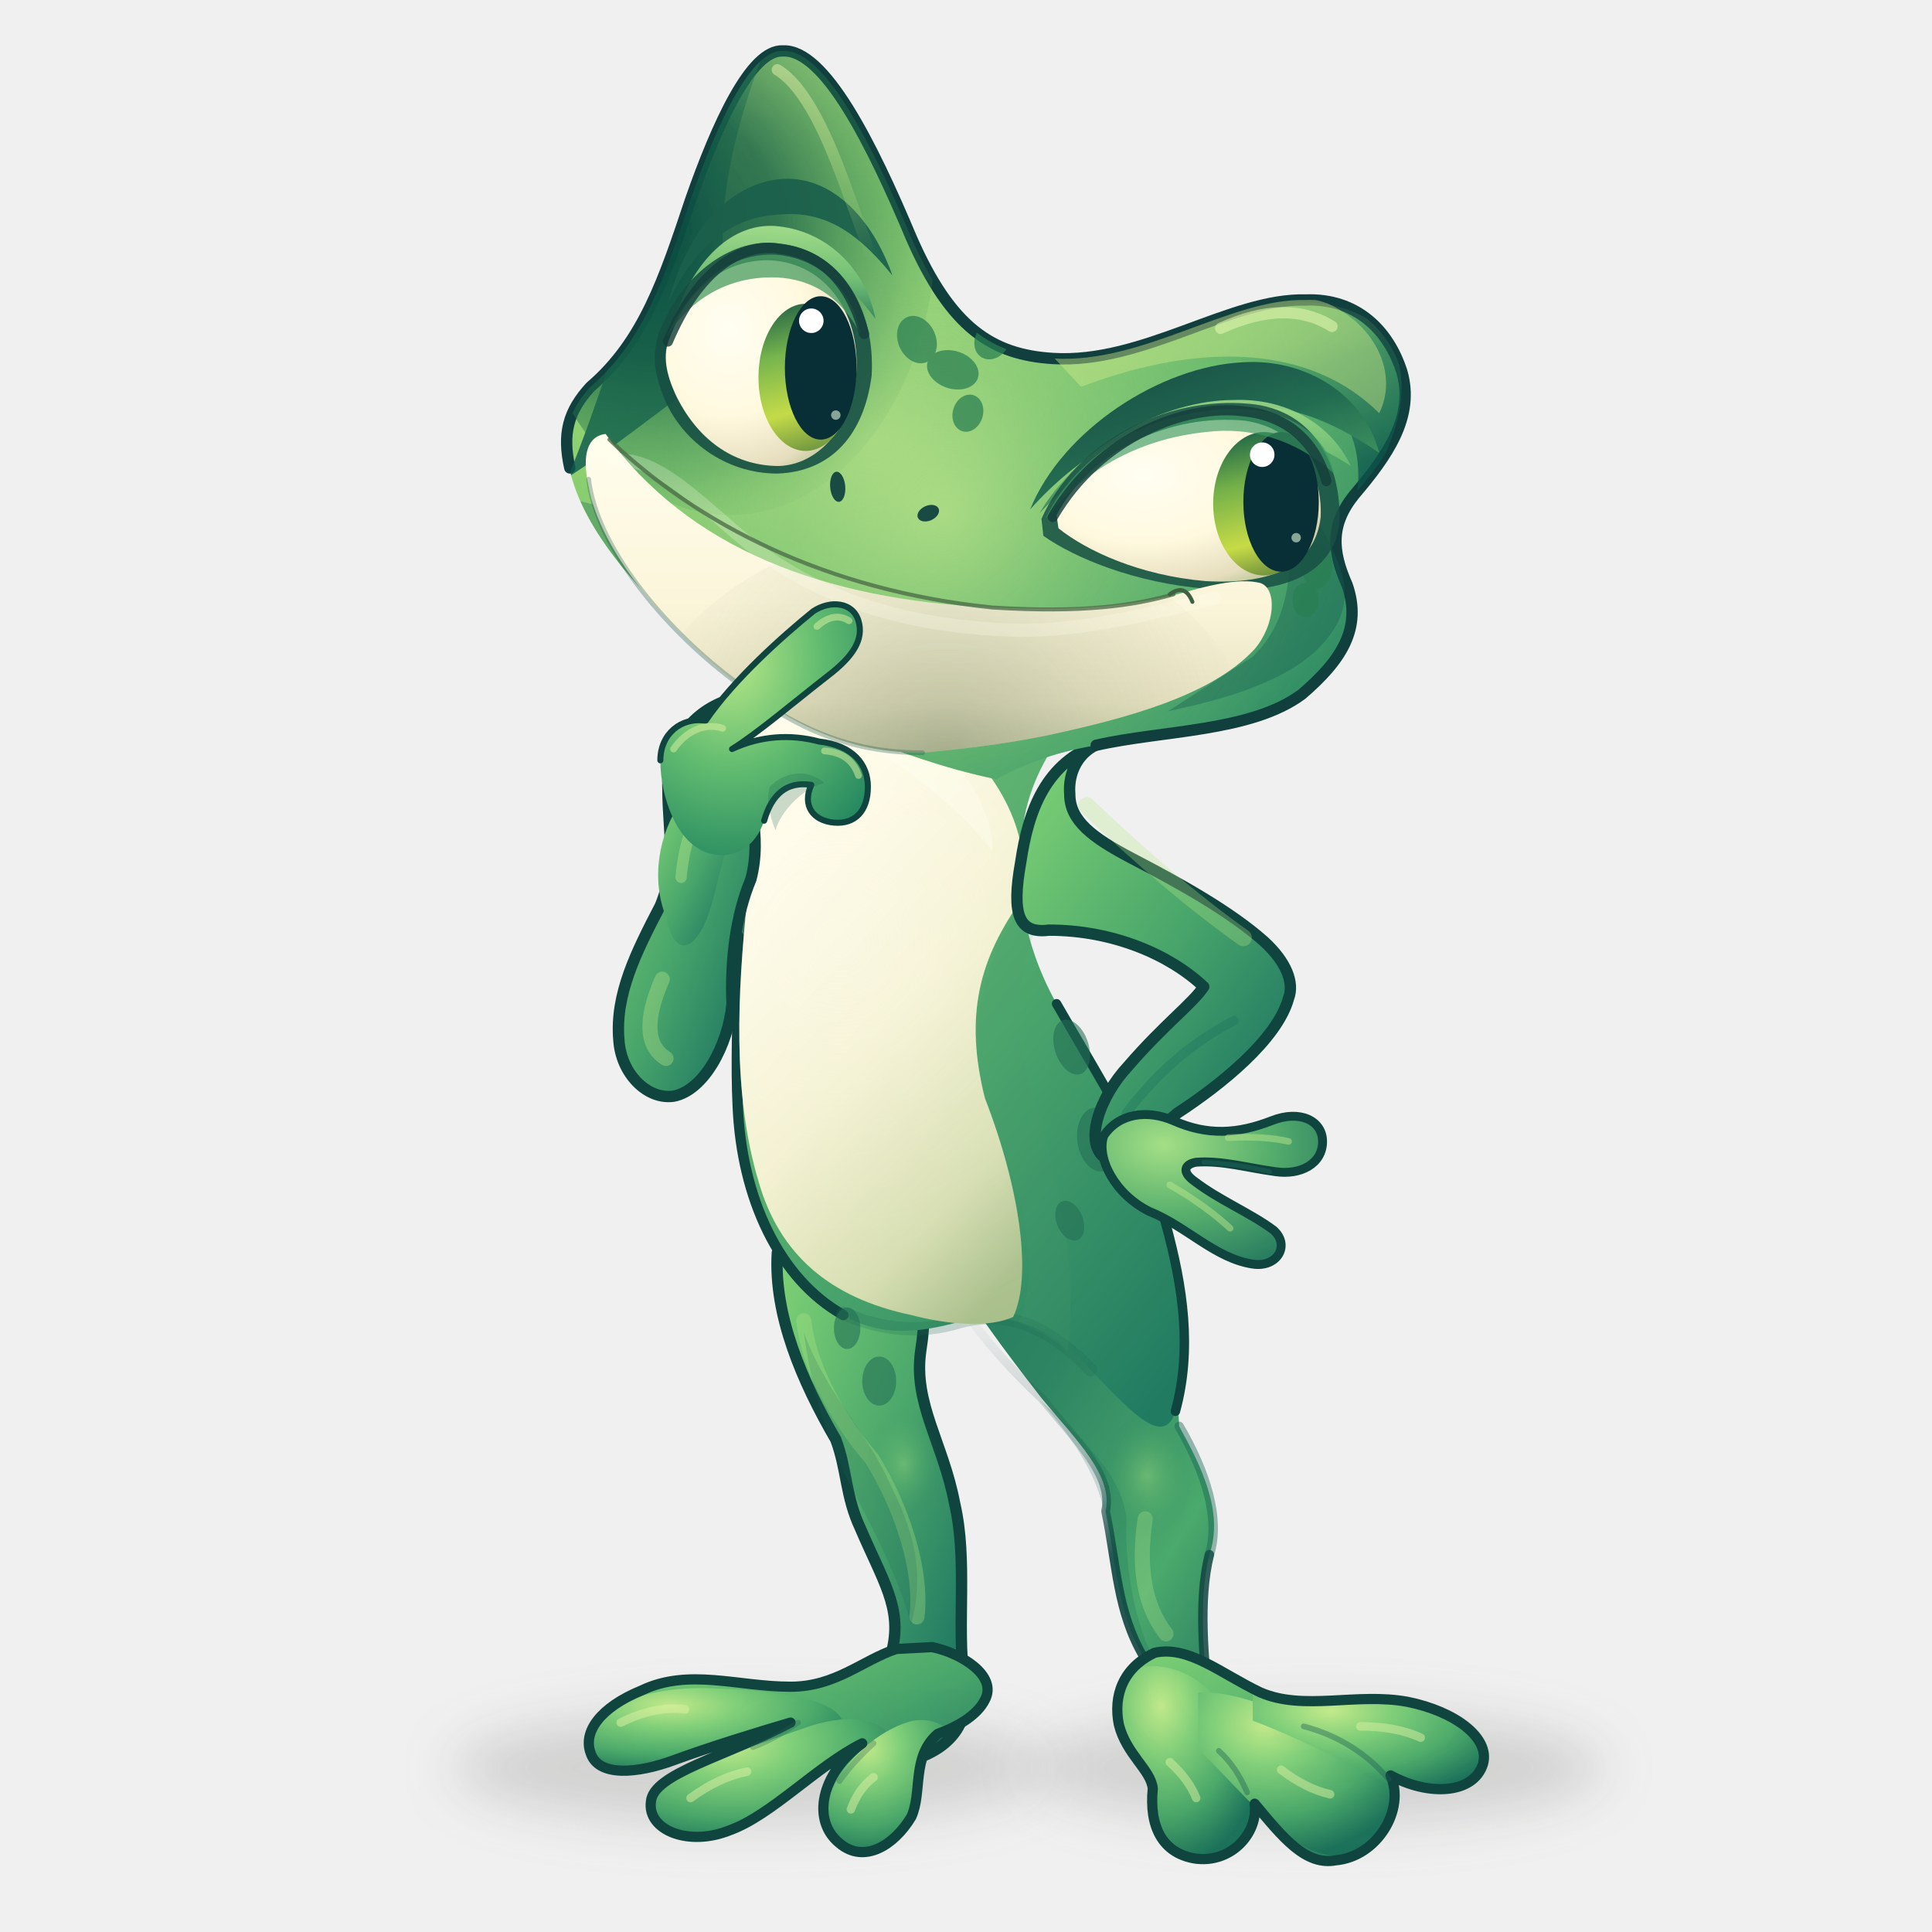
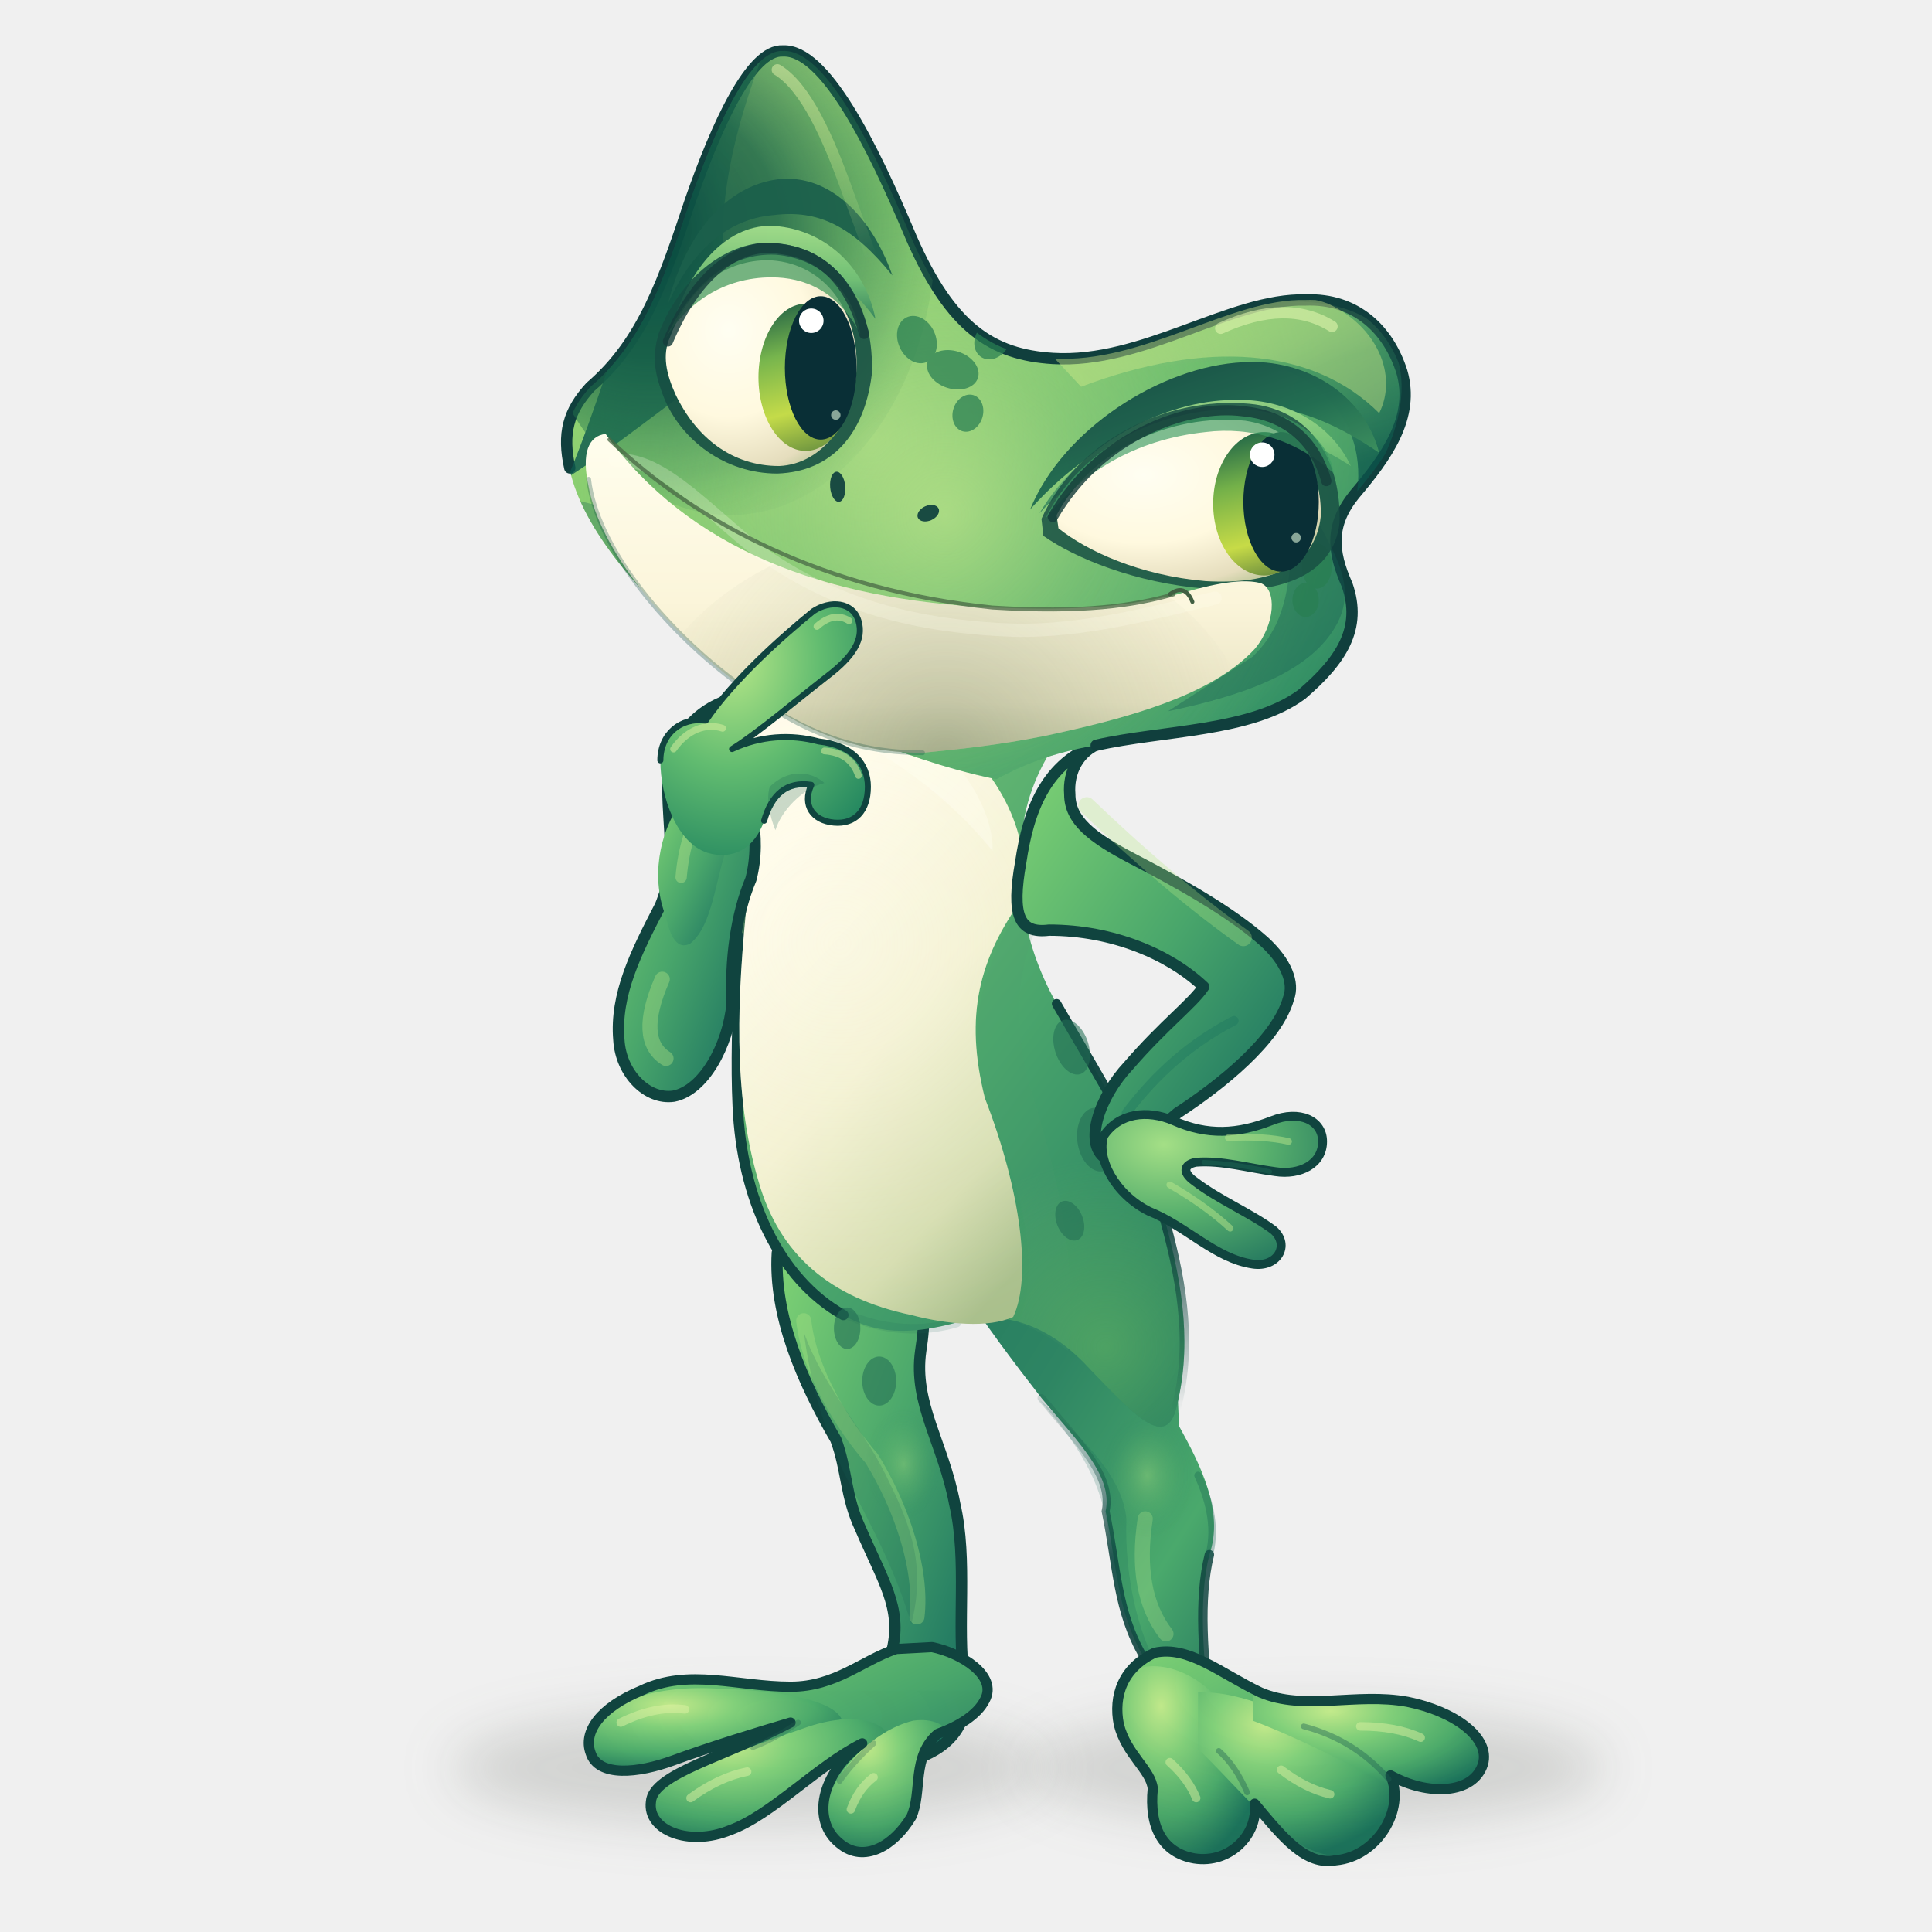
<svg xmlns="http://www.w3.org/2000/svg" viewBox="0 0 1024 1024" role="img" aria-labelledby="premium-title premium-desc">
  <defs>
    <linearGradient id="head-fill" x1=".13" y1=".06" x2=".84" y2=".95">
      <stop stop-color="#c9ed8a" />
      <stop offset=".24" stop-color="#91d36f" />
      <stop offset=".64" stop-color="#5eb56b" />
      <stop offset="1" stop-color="#258d67" />
    </linearGradient>
    <linearGradient id="torso-fill" x1=".14" y1="0" x2=".9" y2="1">
      <stop stop-color="#7dc778" />
      <stop offset=".54" stop-color="#4aa56c" />
      <stop offset="1" stop-color="#217b61" />
    </linearGradient>
    <linearGradient id="limb-fill" x1="0" y1="0" x2=".94" y2="1">
      <stop stop-color="#82d575" />
      <stop offset=".53" stop-color="#49a66b" />
      <stop offset="1" stop-color="#176d60" />
    </linearGradient>
    <linearGradient id="right-leg-fill" x1=".1" y1="0" x2=".9" y2="1">
      <stop stop-color="#277e60" />
      <stop offset=".28" stop-color="#2e8563" />
      <stop offset=".72" stop-color="#4aa96c" />
      <stop offset="1" stop-color="#277a60" />
    </linearGradient>
    <linearGradient id="right-inner-contour" gradientUnits="userSpaceOnUse" x1="0" y1="690" x2="0" y2="825">
      <stop stop-color="#10443f" stop-opacity="0" />
      <stop offset=".58" stop-color="#10443f" stop-opacity=".22" />
      <stop offset="1" stop-color="#10443f" stop-opacity=".9" />
    </linearGradient>
+     <linearGradient id="body-right-contour" gradientUnits="userSpaceOnUse" x1="0" y1="535" x2="0" y2="748">
+       <stop stop-color="#10443f" />
+       <stop offset=".55" stop-color="#10443f" stop-opacity=".9" />
+       <stop offset=".78" stop-color="#10443f" stop-opacity=".4" />
+       <stop offset="1" stop-color="#10443f" stop-opacity="0" />
+     </linearGradient>
+     <radialGradient id="right-hip-light" gradientUnits="userSpaceOnUse" cx="586" cy="714" r="100">
+       <stop stop-color="#70bf63" stop-opacity=".5" />
+       <stop offset=".55" stop-color="#6ab862" stop-opacity=".26" />
+       <stop offset="1" stop-color="#6ab862" stop-opacity="0" />
+     </radialGradient>
    <linearGradient id="cream-fill" gradientUnits="userSpaceOnUse" x1="0" y1="238" x2="0" y2="410">
      <stop stop-color="#fffdec" />
      <stop offset=".47" stop-color="#fbf5da" />
      <stop offset=".78" stop-color="#e9e4c4" />
      <stop offset="1" stop-color="#bec39e" />
    </linearGradient>
    <linearGradient id="belly-fill" gradientUnits="userSpaceOnUse" x1="392" y1="472" x2="571" y2="640">
      <stop stop-color="#fffbe9" />
      <stop offset=".45" stop-color="#f2f0cf" />
      <stop offset=".79" stop-color="#d4dcae" />
      <stop offset="1" stop-color="#a9bf8b" />
    </linearGradient>
    <radialGradient id="eye-fill" cx=".33" cy=".34" r=".84">
      <stop stop-color="#fffef2" />
      <stop offset=".5" stop-color="#fff9df" />
      <stop offset=".82" stop-color="#e5ddbd" />
      <stop offset="1" stop-color="#a8bc86" />
    </radialGradient>
    <linearGradient id="iris-left-fill" gradientUnits="userSpaceOnUse" x1="420" y1="160" x2="440" y2="236">
      <stop stop-color="#286746" />
      <stop offset=".33" stop-color="#77b54d" />
      <stop offset=".72" stop-color="#c4db49" />
      <stop offset="1" stop-color="#739940" />
    </linearGradient>
    <linearGradient id="iris-right-fill" gradientUnits="userSpaceOnUse" x1="661" y1="229" x2="680" y2="303">
      <stop stop-color="#236848" />
      <stop offset=".34" stop-color="#73b049" />
      <stop offset=".76" stop-color="#c7db47" />
      <stop offset="1" stop-color="#72933f" />
    </linearGradient>
    <linearGradient id="lid-volume" x1="0" y1="0" x2="0" y2="1">
      <stop stop-color="#a5df8b" />
      <stop offset=".54" stop-color="#70bf75" />
      <stop offset="1" stop-color="#2a7959" />
    </linearGradient>
    <radialGradient id="head-relief" gradientUnits="userSpaceOnUse" cx="462" cy="233" r="328">
      <stop stop-color="#d4ee99" stop-opacity=".45" />
      <stop offset=".57" stop-color="#84c873" stop-opacity=".13" />
      <stop offset="1" stop-color="#115d52" stop-opacity=".55" />
    </radialGradient>
    <linearGradient id="left-crest-volume" gradientUnits="userSpaceOnUse" x1="352" y1="104" x2="459" y2="96">
      <stop stop-color="#0e594e" stop-opacity=".81" />
      <stop offset=".45" stop-color="#267d5e" stop-opacity=".46" />
      <stop offset="1" stop-color="#bde88b" stop-opacity="0" />
    </linearGradient>
    <linearGradient id="right-crest-volume" gradientUnits="userSpaceOnUse" x1="706" y1="251" x2="673" y2="157">
      <stop stop-color="#0b564c" stop-opacity=".72" />
      <stop offset=".56" stop-color="#2a7959" stop-opacity=".34" />
      <stop offset="1" stop-color="#bde88b" stop-opacity="0" />
    </linearGradient>
    <radialGradient id="hand-relief" gradientUnits="userSpaceOnUse" cx="393" cy="390" r="89">
      <stop stop-color="#c7ed93" stop-opacity=".63" />
      <stop offset=".54" stop-color="#7fd27d" stop-opacity=".12" />
      <stop offset="1" stop-color="#0f6a55" stop-opacity=".47" />
    </radialGradient>
    <radialGradient id="left-hand-fill" cx=".34" cy=".22" r=".9">
      <stop stop-color="#b8e888" />
      <stop offset=".48" stop-color="#62bc70" />
      <stop offset="1" stop-color="#20845f" />
    </radialGradient>
    <radialGradient id="left-finger-fill" cx=".27" cy=".22" r=".88">
      <stop stop-color="#c9ed98" />
      <stop offset=".53" stop-color="#63bc70" />
      <stop offset="1" stop-color="#1a795e" />
    </radialGradient>
    <radialGradient id="right-hand-fill" cx=".28" cy=".2" r=".9">
      <stop stop-color="#a4df86" />
      <stop offset=".52" stop-color="#58b06d" />
      <stop offset="1" stop-color="#277b60" />
    </radialGradient>
    <radialGradient id="toe-fill" cx=".33" cy=".2" r=".82">
      <stop stop-color="#c4eb8b" />
      <stop offset=".31" stop-color="#83d17a" />
      <stop offset=".68" stop-color="#4dac6b" />
      <stop offset="1" stop-color="#1d755c" />
    </radialGradient>
    <radialGradient id="toe-shadow" cx=".48" cy=".15" r=".9">
      <stop stop-color="#0f6154" stop-opacity="0" />
      <stop offset=".52" stop-color="#175c50" stop-opacity=".08" />
      <stop offset="1" stop-color="#0c483f" stop-opacity=".42" />
    </radialGradient>
    <radialGradient id="knee-relief">
      <stop stop-color="#a8df80" stop-opacity=".65" />
      <stop offset=".55" stop-color="#74bf6e" stop-opacity=".23" />
      <stop offset="1" stop-color="#1e755d" stop-opacity="0" />
    </radialGradient>
    <radialGradient id="belly-light" gradientUnits="userSpaceOnUse" cx="445" cy="500" r="224">
      <stop stop-color="#fffef1" stop-opacity=".86" />
      <stop offset=".42" stop-color="#fffef1" stop-opacity=".4" />
      <stop offset="1" stop-color="#fffef1" stop-opacity="0" />
    </radialGradient>
    <radialGradient id="crest-left-mass" gradientUnits="userSpaceOnUse" cx="344" cy="121" r="176">
      <stop stop-color="#06483f" stop-opacity=".91" />
      <stop offset=".39" stop-color="#155d46" stop-opacity=".82" />
      <stop offset=".75" stop-color="#2c8151" stop-opacity=".32" />
      <stop offset="1" stop-color="#7abe69" stop-opacity="0" />
    </radialGradient>
    <linearGradient id="crest-left-rim" gradientUnits="userSpaceOnUse" x1="410" y1="37" x2="461" y2="137">
      <stop stop-color="#f0f7b0" stop-opacity=".55" />
      <stop offset=".44" stop-color="#cde98f" stop-opacity=".47" />
      <stop offset="1" stop-color="#c4e98d" stop-opacity="0" />
    </linearGradient>
    <radialGradient id="snout-volume" gradientUnits="userSpaceOnUse" cx="501" cy="273" r="198">
      <stop stop-color="#d3ef91" stop-opacity=".47" />
      <stop offset=".42" stop-color="#a6d77e" stop-opacity=".28" />
      <stop offset="1" stop-color="#a6d77e" stop-opacity="0" />
    </radialGradient>
    <linearGradient id="right-brow-depth" gradientUnits="userSpaceOnUse" x1="625" y1="187" x2="653" y2="269">
      <stop stop-color="#174e46" />
      <stop offset=".55" stop-color="#216b50" />
      <stop offset="1" stop-color="#3f9360" />
    </linearGradient>
    <radialGradient id="jaw-chin-volume" gradientUnits="userSpaceOnUse" cx="501" cy="399" r="164">
      <stop stop-color="#586b4e" stop-opacity=".32" />
      <stop offset=".58" stop-color="#788964" stop-opacity=".13" />
      <stop offset="1" stop-color="#788964" stop-opacity="0" />
    </radialGradient>
    <clipPath id="jaw-prototype-clip">
      <use href="#premium-jaw" />
    </clipPath>
    <filter id="ground-soft" x="-30%" y="-150%" width="160%" height="400%">
      <feGaussianBlur stdDeviation="14" />
    </filter>
    <path id="head-outline" d="M313 205 C341 181 352 148 366 106 C380 66 398 26 415 27 C437 26 462 76 483 126 C504 174 526 188 558 190 C606 193 652 158 692 159 C719 158 736 175 743 197 C750 221 735 242 718 262 C705 278 706 292 714 310 C722 333 711 350 690 368 C670 383 622 388 581 395 C557 399 541 406 528 413 C499 407 476 398 454 390 C426 379 397 366 374 345 C340 316 309 281 302 249 C298 230 301 218 313 205Z" />
    <clipPath id="head-clip">
      <use href="#head-outline" />
    </clipPath>
    <clipPath id="foot-left-clip">
      <path d="M475 875 C457 881 443 895 419 895 C391 895 365 885 340 897 C318 906 309 919 313 930 C317 943 338 941 357 934 C376 927 402 919 419 914 C385 932 346 941 345 956 C343 971 365 980 387 971 C409 963 433 937 457 925 C435 941 430 966 445 978 C458 989 474 979 483 964 C489 951 483 932 497 920 C508 916 518 910 522 902 C529 889 509 877 494 874Z" />
    </clipPath>
    <clipPath id="foot-right-clip">
      <path d="M611 877 C594 885 589 900 592 915 C596 931 609 939 610 949 C608 969 615 983 632 986 C651 989 666 973 664 957 C679 975 691 990 707 987 C729 985 744 960 736 942 C756 953 780 952 785 936 C789 922 770 908 745 903 C718 898 690 908 667 898 C646 888 629 873 611 877Z" />
    </clipPath>
  </defs>
  <g id="ground-shadow" aria-hidden="true">
    <ellipse cx="397" cy="937" rx="158" ry="30" fill="#4b5147" opacity=".19" filter="url(#ground-soft)" />
    <ellipse cx="698" cy="937" rx="153" ry="30" fill="#4b5147" opacity=".19" filter="url(#ground-soft)" />
  </g>
  <g id="premium-character" data-viewbox="0 0 1024 1024">
    <g id="premium-leg-left" data-pivot-x="452" data-pivot-y="658">
      <path d="M412 664 C410 697 425 732 443 763 C449 779 448 793 456 810 C468 838 478 852 473 874 C470 887 458 892 455 907 C451 926 464 941 483 933 C506 926 515 911 511 890 C507 862 513 827 506 797 C500 765 484 744 488 716 C493 685 486 666 468 651Z" fill="url(#limb-fill)" stroke="#10443f" stroke-width="6" stroke-linejoin="round" />
      <path d="M426 700 C429 727 447 756 462 773 C478 799 489 832 486 857" fill="none" stroke="#b3e885" stroke-width="8" stroke-linecap="round" opacity=".32" />
      <ellipse cx="479" cy="776" rx="21" ry="31" fill="url(#knee-relief)" opacity=".56" />
      <path d="M426 706 C437 737 459 758 472 787 C487 817 489 837 483 861 C475 833 463 811 447 780 C434 751 429 728 426 706Z" fill="#155e52" opacity=".18" />
      <g id="premium-foot-left" data-pivot-x="476" data-pivot-y="890" transform="translate(0 -1)">
        <path id="foot-left-shape" d="M475 875 C457 881 443 895 419 895 C391 895 365 885 340 897 C318 906 309 919 313 930 C317 943 338 941 357 934 C376 927 402 919 419 914 C385 932 346 941 345 956 C343 971 365 980 387 971 C409 963 433 937 457 925 C435 941 430 966 445 978 C458 989 474 979 483 964 C489 951 483 932 497 920 C508 916 518 910 522 902 C529 889 509 877 494 874Z" fill="url(#limb-fill)" />
        <g clip-path="url(#foot-left-clip)">
          <path d="M310 924 C316 903 348 894 380 896 C414 897 441 902 446 912 C421 926 381 939 346 941 C325 944 309 937 310 924Z" fill="url(#toe-fill)" />
          <path d="M343 959 C349 943 386 931 426 917 C451 908 471 912 473 926 C463 943 430 971 398 979 C373 986 347 976 343 959Z" fill="url(#toe-fill)" />
          <path d="M436 966 C439 941 463 918 484 913 C505 910 512 928 503 946 C496 962 488 983 469 986 C452 990 439 983 436 966Z" fill="url(#toe-fill)" />
          <path d="M306 897 H530 V990 H306Z" fill="url(#toe-shadow)" opacity=".35" />
          <path d="M329 914 Q347 905 363 907 M366 954 Q381 943 396 940 M451 960 Q455 949 463 943" fill="none" stroke="#dcf2a3" stroke-width="4.5" stroke-linecap="round" opacity=".51" />
        </g>
        <path d="M475 875 C457 881 443 895 419 895 C391 895 365 885 340 897 C318 906 309 919 313 930 C317 943 338 941 357 934 C376 927 402 919 419 914 C385 932 346 941 345 956 C343 971 365 980 387 971 C409 963 433 937 457 925 C435 941 430 966 445 978 C458 989 474 979 483 964 C489 951 483 932 497 920 C508 916 518 910 522 902 C529 889 509 877 494 874Z" fill="none" stroke="#10443f" stroke-width="5.4" stroke-linejoin="round" />
        <path d="M423 914 Q410 923 399 927 M463 925 Q452 935 445 945" fill="none" stroke="#205f51" stroke-width="3" stroke-linecap="round" opacity=".3" />
      </g>
    </g>
    <g id="premium-leg-right" data-pivot-x="577" data-pivot-y="660">
      <path d="M508 680 C522 702 538 723 552 741 C571 764 590 782 586 801 C592 830 592 854 606 878 C616 896 605 909 611 924 C624 943 645 929 641 907 C638 879 635 848 641 824 C649 801 636 776 625 756 C623 726 626 686 606 661Z" fill="url(#right-leg-fill)" />
-       <path d="M508 690 C522 711 538 728 552 741 C571 764 590 782 586 801 C592 830 592 854 606 878 C616 896 605 909 611 924" fill="none" stroke="url(#right-inner-contour)" stroke-width="4.6" stroke-linecap="round" />
+       <path d="M552 741 C571 764 590 782 586 801 C592 830 592 854 606 878 C616 896 605 909 611 924" fill="none" stroke="url(#right-inner-contour)" stroke-width="4.2" stroke-linecap="round" />
      <path d="M641 907 C638 879 635 848 641 824" fill="none" stroke="#10443f" stroke-width="5" stroke-linecap="round" opacity=".85" />
-       <path d="M641 824 C647 805 639 780 625 756" fill="none" stroke="#125f50" stroke-width="5" stroke-linecap="round" opacity=".42" />
+       <path d="M641 824 C645 808 640 793 635 782" fill="none" stroke="#125f50" stroke-width="4" stroke-linecap="round" opacity=".32" />
      <path d="M607 805 Q601 844 618 866" fill="none" stroke="#b5e98c" stroke-width="8" stroke-linecap="round" opacity=".3" />
      <ellipse cx="608" cy="782" rx="25" ry="34" fill="url(#knee-relief)" opacity=".61" />
      <path d="M551 742 C575 763 595 783 597 805 C596 835 603 866 615 886 C602 871 590 849 588 819 C586 786 570 764 551 742Z" fill="#0e6456" opacity=".19" />
      <g id="premium-foot-right" data-pivot-x="609" data-pivot-y="892" transform="translate(1 -1)">
        <path id="foot-right-shape" d="M611 877 C594 885 589 900 592 915 C596 931 609 939 610 949 C608 969 615 983 632 986 C651 989 666 973 664 957 C679 975 691 990 707 987 C729 985 744 960 736 942 C756 953 780 952 785 936 C789 922 770 908 745 903 C718 898 690 908 667 898 C646 888 629 873 611 877Z" fill="url(#limb-fill)" />
        <g clip-path="url(#foot-right-clip)">
          <path d="M603 885 C619 881 639 891 650 909 C661 925 666 952 660 971 C654 992 627 997 613 979 C603 967 605 945 596 926 C586 907 591 891 603 885Z" fill="url(#toe-fill)" />
          <path d="M634 898 C656 897 686 910 713 927 C732 939 746 957 739 970 C732 985 708 990 689 979 C669 967 650 943 634 928Z" fill="url(#toe-fill)" />
          <path d="M663 896 C691 903 720 901 748 904 C775 907 795 925 786 941 C777 960 753 957 735 947 C714 936 687 922 663 913Z" fill="url(#toe-fill)" />
          <path d="M586 876 H800 V991 H586Z" fill="url(#toe-shadow)" opacity=".33" />
          <path d="M619 935 Q629 944 633 954 M678 939 Q691 949 704 952 M720 916 Q739 916 752 922" fill="none" stroke="#d9f0a0" stroke-width="4.5" stroke-linecap="round" opacity=".5" />
        </g>
        <path d="M611 877 C594 885 589 900 592 915 C596 931 609 939 610 949 C608 969 615 983 632 986 C651 989 666 973 664 957 C679 975 691 990 707 987 C729 985 744 960 736 942 C756 953 780 952 785 936 C789 922 770 908 745 903 C718 898 690 908 667 898 C646 888 629 873 611 877Z" fill="none" stroke="#10443f" stroke-width="5.4" stroke-linejoin="round" />
        <path d="M660 951 Q654 937 645 929 M690 916 C709 921 724 931 735 944" fill="none" stroke="#1c5d50" stroke-width="3" stroke-linecap="round" opacity=".4" />
      </g>
    </g>
    <g id="premium-body" data-pivot-x="511" data-pivot-y="543">
      <path d="M410 343 C392 361 393 393 395 438 C394 484 389 544 391 586 C393 635 413 678 447 697 C467 709 488 706 507 701 C535 693 559 705 578 726 C601 750 617 767 623 748 C632 715 627 682 618 649 C608 610 584 574 560 532 C540 496 538 463 543 433 C547 412 558 395 565 387 C532 378 491 362 459 354 C438 349 419 340 410 343Z" fill="url(#torso-fill)" />
+       <path d="M410 343 C392 361 393 393 395 438 C394 484 389 544 391 586 C393 635 413 678 447 697 C467 709 488 706 507 701 C535 693 559 705 578 726 C601 750 617 767 623 748 C632 715 627 682 618 649 C608 610 584 574 560 532 C540 496 538 463 543 433 C547 412 558 395 565 387 C532 378 491 362 459 354 C438 349 419 340 410 343Z" fill="url(#right-hip-light)" />
      <path d="M410 343 C392 361 393 393 395 438 C394 484 389 544 391 586 C393 635 413 678 447 697" fill="none" stroke="#10443f" stroke-width="5.5" stroke-linecap="round" stroke-linejoin="round" />
-       <path d="M623 748 C632 715 627 682 618 649 C608 610 584 574 560 532" fill="none" stroke="#10443f" stroke-width="5" stroke-linecap="round" />
-       <path d="M447 696 C469 706 490 706 507 701 C534 693 557 704 578 726" fill="none" stroke="#1d6754" stroke-width="7" stroke-linecap="round" opacity=".22" />
+       <path d="M623 748 C632 715 627 682 618 649 C608 610 584 574 560 532" fill="none" stroke="url(#body-right-contour)" stroke-width="5" stroke-linecap="round" />
+       <path d="M447 696 C469 706 490 706 507 701" fill="none" stroke="#1d6754" stroke-width="5" stroke-linecap="round" opacity=".14" />
      <path d="M406 366 C398 404 402 457 397 491" fill="none" stroke="#b4e88f" stroke-width="10" stroke-linecap="round" opacity=".28" />
      <path d="M403 348 C427 343 466 356 497 382 C528 408 547 439 542 476 C519 508 511 538 522 582 C541 631 547 677 537 698 C524 704 502 702 483 697 C440 688 413 665 402 626 C388 579 391 526 396 477 C395 415 394 368 403 348Z" fill="url(#belly-fill)" />
      <path d="M413 379 C444 364 473 374 500 398 C519 416 527 439 526 451 C499 417 453 385 413 379Z" fill="#fffef1" opacity=".38" />
      <path d="M403 348 C427 343 466 356 497 382 C528 408 547 439 542 476 C519 508 511 538 522 582 C541 631 547 677 537 698 C524 704 502 702 483 697 C440 688 413 665 402 626 C388 579 391 526 396 477 C395 415 394 368 403 348Z" fill="url(#belly-light)" opacity=".38" />
      <path d="M542 479 C522 509 511 542 523 584 C542 631 552 672 540 701 C552 706 560 711 566 716 C571 669 561 626 549 586 C536 547 538 515 551 488Z" fill="#4f9d6a" opacity=".13" />
      <g id="body-spots" fill="#226e55" opacity=".58">
        <ellipse cx="568" cy="555" rx="9" ry="15" transform="rotate(-18 568 555)" />
        <ellipse cx="582" cy="604" rx="11" ry="17" transform="rotate(-8 582 604)" />
        <ellipse cx="567" cy="647" rx="7" ry="11" transform="rotate(-22 567 647)" />
        <ellipse cx="449" cy="704" rx="7" ry="11" />
        <ellipse cx="466" cy="732" rx="9" ry="13" />
      </g>
    </g>
    <g id="premium-arm-right" data-pivot-x="564" data-pivot-y="412">
      <path d="M583 394 C572 398 566 409 567 421 C567 435 579 444 600 455 C625 468 652 483 670 499 C682 510 686 521 683 529 C677 551 647 575 624 590 C607 604 596 620 586 614 C574 606 583 581 598 565 C617 543 632 532 638 523 C620 506 590 493 556 493 C540 495 536 485 541 457 C545 430 554 404 583 394Z" fill="url(#limb-fill)" stroke="#10443f" stroke-width="6" stroke-linejoin="round" />
      <path d="M576 427 Q621 470 659 497" fill="none" stroke="#b9eb87" stroke-width="9" stroke-linecap="round" opacity=".3" />
      <path d="M597 590 Q621 558 654 541" fill="none" stroke="#1c755e" stroke-width="5" stroke-linecap="round" opacity=".4" />
      <g id="premium-hand-right" data-pivot-x="610" data-pivot-y="566">
        <path d="M585 602 C593 590 608 588 622 594 C640 602 656 601 674 594 C689 588 701 594 701 605 C701 617 689 623 676 621 C661 619 648 615 634 616 C628 617 626 621 633 626 C646 636 663 643 675 652 C684 660 677 672 664 670 C644 667 629 650 609 642 C591 633 581 614 585 602Z" fill="url(#right-hand-fill)" stroke="#10443f" stroke-width="4.7" stroke-linejoin="round" />
        <path d="M638 616 Q657 617 673 621" fill="none" stroke="#1c6b55" stroke-width="2.4" stroke-linecap="round" opacity=".45" />
        <path d="M651 603 Q670 602 683 605 M620 628 Q639 639 652 651" fill="none" stroke="#bce98d" stroke-width="3.5" stroke-linecap="round" opacity=".48" />
      </g>
    </g>
    <g id="premium-arm-right-bridge" data-pivot-x="564" data-pivot-y="412" data-fingertip-x="719" data-fingertip-y="530" opacity="0">
      <path d="M550 394 C564 385 580 393 590 408 C608 433 622 452 641 468 C650 477 653 488 655 497 C671 502 685 508 701 514 C712 518 720 525 717 534 C714 544 703 545 691 539 C668 528 647 523 626 511 C599 496 573 466 554 439 C539 418 537 402 550 394Z" fill="url(#limb-fill)" stroke="#10443f" stroke-width="5.5" stroke-linejoin="round" />
      <path d="M565 406 C580 426 606 465 637 480 C648 485 672 509 700 521" fill="none" stroke="#b8e989" stroke-width="8" stroke-linecap="round" opacity=".33" />
      <path d="M621 480 C639 495 652 505 671 514" fill="none" stroke="#1b7259" stroke-width="3.5" stroke-linecap="round" opacity=".28" />
      <g id="premium-hand-right-bridge" data-pivot-x="699" data-pivot-y="522">
        <path d="M686 515 C694 506 704 508 712 514 C721 510 731 516 731 524 C732 532 725 538 717 535 C714 537 716 541 721 546 C726 551 722 557 716 556 C708 555 703 549 698 543 C687 541 681 532 683 523 C683 519 684 517 686 515Z" fill="url(#right-hand-fill)" stroke="#10443f" stroke-width="4.3" stroke-linejoin="round" />
        <path d="M692 515 Q701 510 712 518" fill="none" stroke="#c6ec93" stroke-width="3.5" stroke-linecap="round" opacity=".44" />
      </g>
    </g>
    <g id="premium-arm-right-reach" data-pivot-x="564" data-pivot-y="412" data-fingertip-x="765" data-fingertip-y="422" opacity="0">
      <path d="M551 393 C566 385 581 394 594 410 C615 434 633 450 653 453 C674 455 697 439 719 422 C734 413 744 421 744 434 C744 446 735 452 720 458 C697 471 674 482 652 478 C624 474 602 457 579 443 C558 429 541 412 551 393Z" fill="url(#limb-fill)" stroke="#10443f" stroke-width="5.5" stroke-linejoin="round" />
      <path d="M570 406 C596 434 629 457 653 460 C680 460 704 443 729 430" fill="none" stroke="#b6e88a" stroke-width="8" stroke-linecap="round" opacity=".4" />
      <path d="M597 451 C620 469 642 481 664 475" fill="none" stroke="#16664f" stroke-width="5" stroke-linecap="round" opacity=".28" />
      <g id="premium-hand-right-reach" data-pivot-x="725" data-pivot-y="434">
        <path d="M709 424 C718 413 730 410 741 415 C749 410 761 415 765 423 C769 431 761 438 753 437 C750 439 753 443 759 448 C765 453 765 458 760 461 C753 464 746 455 741 450 C731 454 719 451 712 442 C707 436 706 429 709 424Z" fill="url(#right-hand-fill)" stroke="#10443f" stroke-width="4.5" stroke-linejoin="round" />
        <path d="M717 422 Q732 415 748 421" fill="none" stroke="#c6ec93" stroke-width="4" stroke-linecap="round" opacity=".46" />
      </g>
    </g>
    <g id="premium-arm-left" data-pivot-x="391" data-pivot-y="374">
      <path d="M386 371 C365 378 353 397 354 418 C354 441 359 458 350 480 C337 505 326 527 328 551 C329 569 343 583 357 581 C373 578 386 554 388 532 C387 509 390 485 398 466 C404 443 397 420 389 397 C386 385 386 376 386 371Z" fill="url(#limb-fill)" stroke="#10443f" stroke-width="6" stroke-linejoin="round" />
      <path d="M370 402 Q358 430 361 450 M351 519 Q337 551 353 561" fill="none" stroke="#b9e988" stroke-width="8" stroke-linecap="round" opacity=".36" />
    </g>
    <g id="premium-head" data-pivot-x="505" data-pivot-y="372">
      <use href="#head-outline" fill="url(#head-fill)" />
      <use href="#head-outline" fill="url(#head-relief)" />
      <g clip-path="url(#head-clip)">
        <ellipse cx="501" cy="273" rx="212" ry="159" fill="url(#snout-volume)" />
      </g>
      <path d="M302 248 C298 230 301 218 313 205 C341 181 352 148 366 106 C380 66 398 26 415 27 C437 26 462 76 483 126 C504 174 526 188 558 190 C606 193 652 158 692 159 C719 158 736 175 743 197 C750 221 735 242 718 262 C705 278 706 292 714 310 C722 333 711 350 690 368 C663 388 616 387 581 395" fill="none" stroke="#103f3d" stroke-width="6" stroke-linecap="round" stroke-linejoin="round" />
      <g clip-path="url(#head-clip)">
        <path d="M301 253 C332 178 349 87 404 30 C379 95 376 148 397 186 C370 200 338 229 301 253Z" fill="url(#left-crest-volume)" />
        <path d="M555 192 C619 171 681 149 719 166 C749 179 753 220 718 268 C728 225 698 193 657 191 C618 191 583 202 555 192Z" fill="url(#right-crest-volume)" />
        <ellipse cx="387" cy="122" rx="109" ry="151" fill="url(#crest-left-mass)" opacity=".96" />
        <path d="M559 190 C618 164 673 149 704 161 C730 173 741 199 731 219 C696 184 639 180 573 205Z" fill="#d4ed8a" opacity=".42" />
        <path d="M329 271 C348 326 395 360 434 376 L391 379 C349 347 309 305 301 264Z" fill="#155e55" opacity=".3" />
        <path d="M689 254 C698 284 722 304 709 330 C695 357 657 369 619 377 L664 348 C690 323 681 289 689 254Z" fill="#145c51" opacity=".38" />
        <g id="head-spots" fill="#287e52" opacity=".72">
          <ellipse cx="486" cy="180" rx="10" ry="13" transform="rotate(-24 486 180)" />
          <ellipse cx="505" cy="196" rx="14" ry="10" transform="rotate(18 505 196)" />
          <ellipse cx="526" cy="180" rx="9" ry="11" transform="rotate(32 526 180)" />
          <ellipse cx="513" cy="219" rx="8" ry="10" transform="rotate(17 513 219)" />
          <ellipse cx="680" cy="286" rx="7" ry="10" />
          <ellipse cx="698" cy="300" rx="8" ry="12" />
          <ellipse cx="692" cy="318" rx="7" ry="9" />
        </g>
      </g>
      <path d="M354 161 C363 126 382 102 407 96 C436 89 461 112 473 146 C452 120 434 111 410 114 C385 116 366 134 354 161Z" fill="#1b5f4b" opacity=".93" />
      <path d="M356 173 C367 137 389 117 413 120 C439 123 459 143 464 169 C448 147 429 136 407 137 C384 138 368 153 356 173Z" fill="url(#lid-volume)" opacity=".95" />
      <path d="M546 270 C563 228 615 194 659 192 C692 190 723 209 731 240 C706 223 681 212 649 216 C604 221 571 242 546 270Z" fill="url(#right-brow-depth)" opacity=".97" />
      <path d="M551 272 C572 236 617 212 654 212 C681 211 705 224 716 247 C688 229 666 225 638 228 C603 232 572 249 551 272Z" fill="url(#lid-volume)" opacity=".85" />
      <g id="premium-eye-left" data-pivot-x="402" data-pivot-y="190">
        <path d="M349 177 C362 143 390 126 412 129 C446 132 464 164 462 199 C458 230 441 250 412 251 C384 251 361 233 352 211 C346 196 346 188 349 177Z" fill="#164e43" opacity=".88" />
        <path d="M355 179 C366 149 388 137 409 138 C438 140 455 166 454 195 C453 223 436 246 413 247 C388 247 369 232 358 209 C353 198 351 188 355 179Z" fill="url(#eye-fill)" />
        <g id="premium-pupil-left">
          <ellipse cx="427" cy="200" rx="25" ry="39" fill="url(#iris-left-fill)" />
          <ellipse cx="435" cy="195" rx="19" ry="38" fill="#092f36" />
          <circle cx="430" cy="170" r="6.5" fill="#fff" />
          <circle cx="443" cy="220" r="2.5" fill="#d7efd4" opacity=".62" />
        </g>
        <path d="M353 179 C367 149 388 134 411 135 C437 137 453 157 456 177 C444 154 426 147 409 147 C383 147 364 161 353 179Z" fill="#4d9e62" opacity=".77" />
        <path id="premium-lid-left" d="M350 185 C365 133 427 123 450 172 C442 173 432 178 421 185 C397 193 372 192 350 185Z" fill="#7ac77a" stroke="#175947" stroke-width="4" opacity="0" />
      </g>
      <g id="premium-eye-right" data-pivot-x="608" data-pivot-y="253">
        <path d="M552 275 C570 234 618 210 662 214 C697 217 711 247 710 277 C707 305 678 316 639 312 C602 309 570 296 553 284Z" fill="#185044" opacity=".84" />
        <path d="M560 273 C578 239 620 219 660 223 C687 227 701 249 700 274 C697 300 674 310 639 308 C604 305 576 292 561 280Z" fill="url(#eye-fill)" />
        <g id="premium-pupil-right">
          <ellipse cx="670" cy="267" rx="27" ry="38" fill="url(#iris-right-fill)" />
          <ellipse cx="679" cy="266" rx="20" ry="37" fill="#092f36" />
          <circle cx="669" cy="241" r="6.5" fill="#fff" />
          <circle cx="687" cy="285" r="2.5" fill="#d7efd4" opacity=".62" />
        </g>
        <path d="M554 275 C573 236 617 215 660 217 C685 218 704 232 707 251 C687 233 663 226 639 229 C601 233 573 251 554 275Z" fill="#3b9b62" opacity=".66" />
        <path id="premium-lid-right" d="M559 274 C582 228 649 210 700 250 C666 253 627 263 594 277 C576 283 563 281 559 274Z" fill="#65b86e" stroke="#175947" stroke-width="4" opacity="0" />
      </g>
      <path d="M354 181 C370 143 393 128 414 132 C437 135 451 151 458 177" fill="none" stroke="#153d3b" stroke-width="5.4" stroke-linecap="round" opacity=".82" />
      <path d="M558 274 C583 231 629 214 659 218 C681 220 697 233 703 255" fill="none" stroke="#153d3b" stroke-width="5.4" stroke-linecap="round" opacity=".82" />
      <path id="premium-jaw" d="M321 230 C365 291 437 318 526 322 C574 324 598 321 624 315 C638 311 656 306 668 309 C677 312 676 331 665 344 C642 369 596 381 554 390 C529 395 509 397 489 399 C450 399 421 385 388 360 C351 331 318 291 312 258 C308 240 312 231 321 230Z" fill="url(#cream-fill)" />
      <g clip-path="url(#jaw-prototype-clip)">
        <ellipse cx="501" cy="399" rx="164" ry="120" fill="url(#jaw-chin-volume)" />
      </g>
      <path id="premium-jaw-outline" d="M312 254 C316 289 351 332 388 360 C419 385 449 399 489 399" fill="none" stroke="#145047" stroke-width="2.5" stroke-linecap="round" opacity=".3" />
      <path d="M326 244 C349 242 372 268 398 289 C436 318 480 332 537 334 C575 335 614 324 644 317" fill="none" stroke="#fffef0" stroke-width="7" stroke-linecap="round" opacity=".24" />
      <g id="premium-mouth">
        <path d="M323 233 C370 278 438 313 526 322 C574 325 601 321 622 315" fill="none" stroke="#496946" stroke-width="2.1" stroke-linecap="round" opacity=".76" />
        <path d="M620 315 Q628 309 632 319" fill="none" stroke="#415f42" stroke-width="2.1" stroke-linecap="round" />
      </g>
      <g id="premium-mouth-aha" opacity="0">
        <path d="M517 335 C523 325 545 324 555 334 C564 343 562 361 550 371 C540 379 524 374 518 363 C513 353 513 344 517 335Z" fill="#174940" stroke="#496a48" stroke-width="2.8" />
        <path d="M526 360 Q538 368 552 359 Q550 371 540 373 Q531 373 526 360Z" fill="#d9917d" opacity=".86" />
        <path d="M521 339 Q526 333 532 333" fill="none" stroke="#aacb9a" stroke-width="2.8" stroke-linecap="round" opacity=".7" />
      </g>
      <path id="premium-mouth-think" d="M509 345 Q535 351 553 341" fill="none" stroke="#174840" stroke-width="4" stroke-linecap="round" opacity="0" />
      <g id="premium-mouth-grin" opacity="0">
        <path d="M485 334 Q538 374 590 335 Q577 377 540 383 Q506 376 485 334Z" fill="#174840" />
        <path d="M496 341 Q539 358 579 340" fill="none" stroke="#fffce9" stroke-width="6" stroke-linecap="round" />
      </g>
      <g id="premium-nostrils" fill="#194b42">
        <ellipse cx="444" cy="258" rx="4" ry="8" transform="rotate(-5 444 258)" />
        <ellipse cx="492" cy="272" rx="6" ry="4" transform="rotate(-24 492 272)" />
      </g>
      <path d="M412 37 C427 46 439 73 449 101 C454 115 458 125 462 137" fill="none" stroke="url(#crest-left-rim)" stroke-width="6" stroke-linecap="round" opacity=".85" />
      <path d="M647 174 Q682 158 706 173" fill="none" stroke="#e2f7ae" stroke-width="6" stroke-linecap="round" opacity=".58" />
    </g>
    <g id="premium-forearm-left" data-pivot-x="360" data-pivot-y="475">
      <path d="M353 486 C345 466 349 442 361 425 C368 416 376 414 383 418 C393 424 392 434 386 447 C379 466 378 490 366 500 C359 504 355 496 353 486Z" fill="url(#limb-fill)" />
      <path d="M361 465 Q363 441 374 425" fill="none" stroke="#c2eb8f" stroke-width="6" stroke-linecap="round" opacity=".37" />
    </g>
    <g id="premium-hand-left" data-pivot-x="417" data-pivot-y="394">
      <path id="premium-hand-left-shape" d="M350 403 C350 389 361 380 374 382 C389 360 415 337 431 324 C440 318 452 319 455 329 C458 339 452 348 439 358 C421 372 401 389 388 397 C403 390 419 389 434 393 C452 395 460 405 460 417 C460 430 453 437 442 436 C431 435 425 427 430 416 C417 414 409 421 405 435 C400 450 388 456 375 452 C359 447 350 423 350 403Z" fill="url(#left-hand-fill)" />
      <path d="M350 403 C350 389 361 380 374 382 C389 360 415 337 431 324 C440 318 452 319 455 329 C458 339 452 348 439 358 C421 372 401 389 388 397 C403 390 419 389 434 393 C452 395 460 405 460 417 C460 430 453 437 442 436 C431 435 425 427 430 416 C417 414 409 421 405 435" fill="none" stroke="#10443f" stroke-width="3.2" stroke-linecap="round" stroke-linejoin="round" />
      <path d="M408 417 C417 408 429 408 437 415 C425 418 414 430 411 440 C408 433 406 423 408 417Z" fill="#145f50" opacity=".23" />
      <path d="M357 397 C364 387 374 383 383 386 M433 332 Q442 324 450 329 M437 398 Q451 399 455 411" fill="none" stroke="#d7ef9e" stroke-width="3.6" stroke-linecap="round" opacity=".53" />
    </g>
  </g>
</svg>
